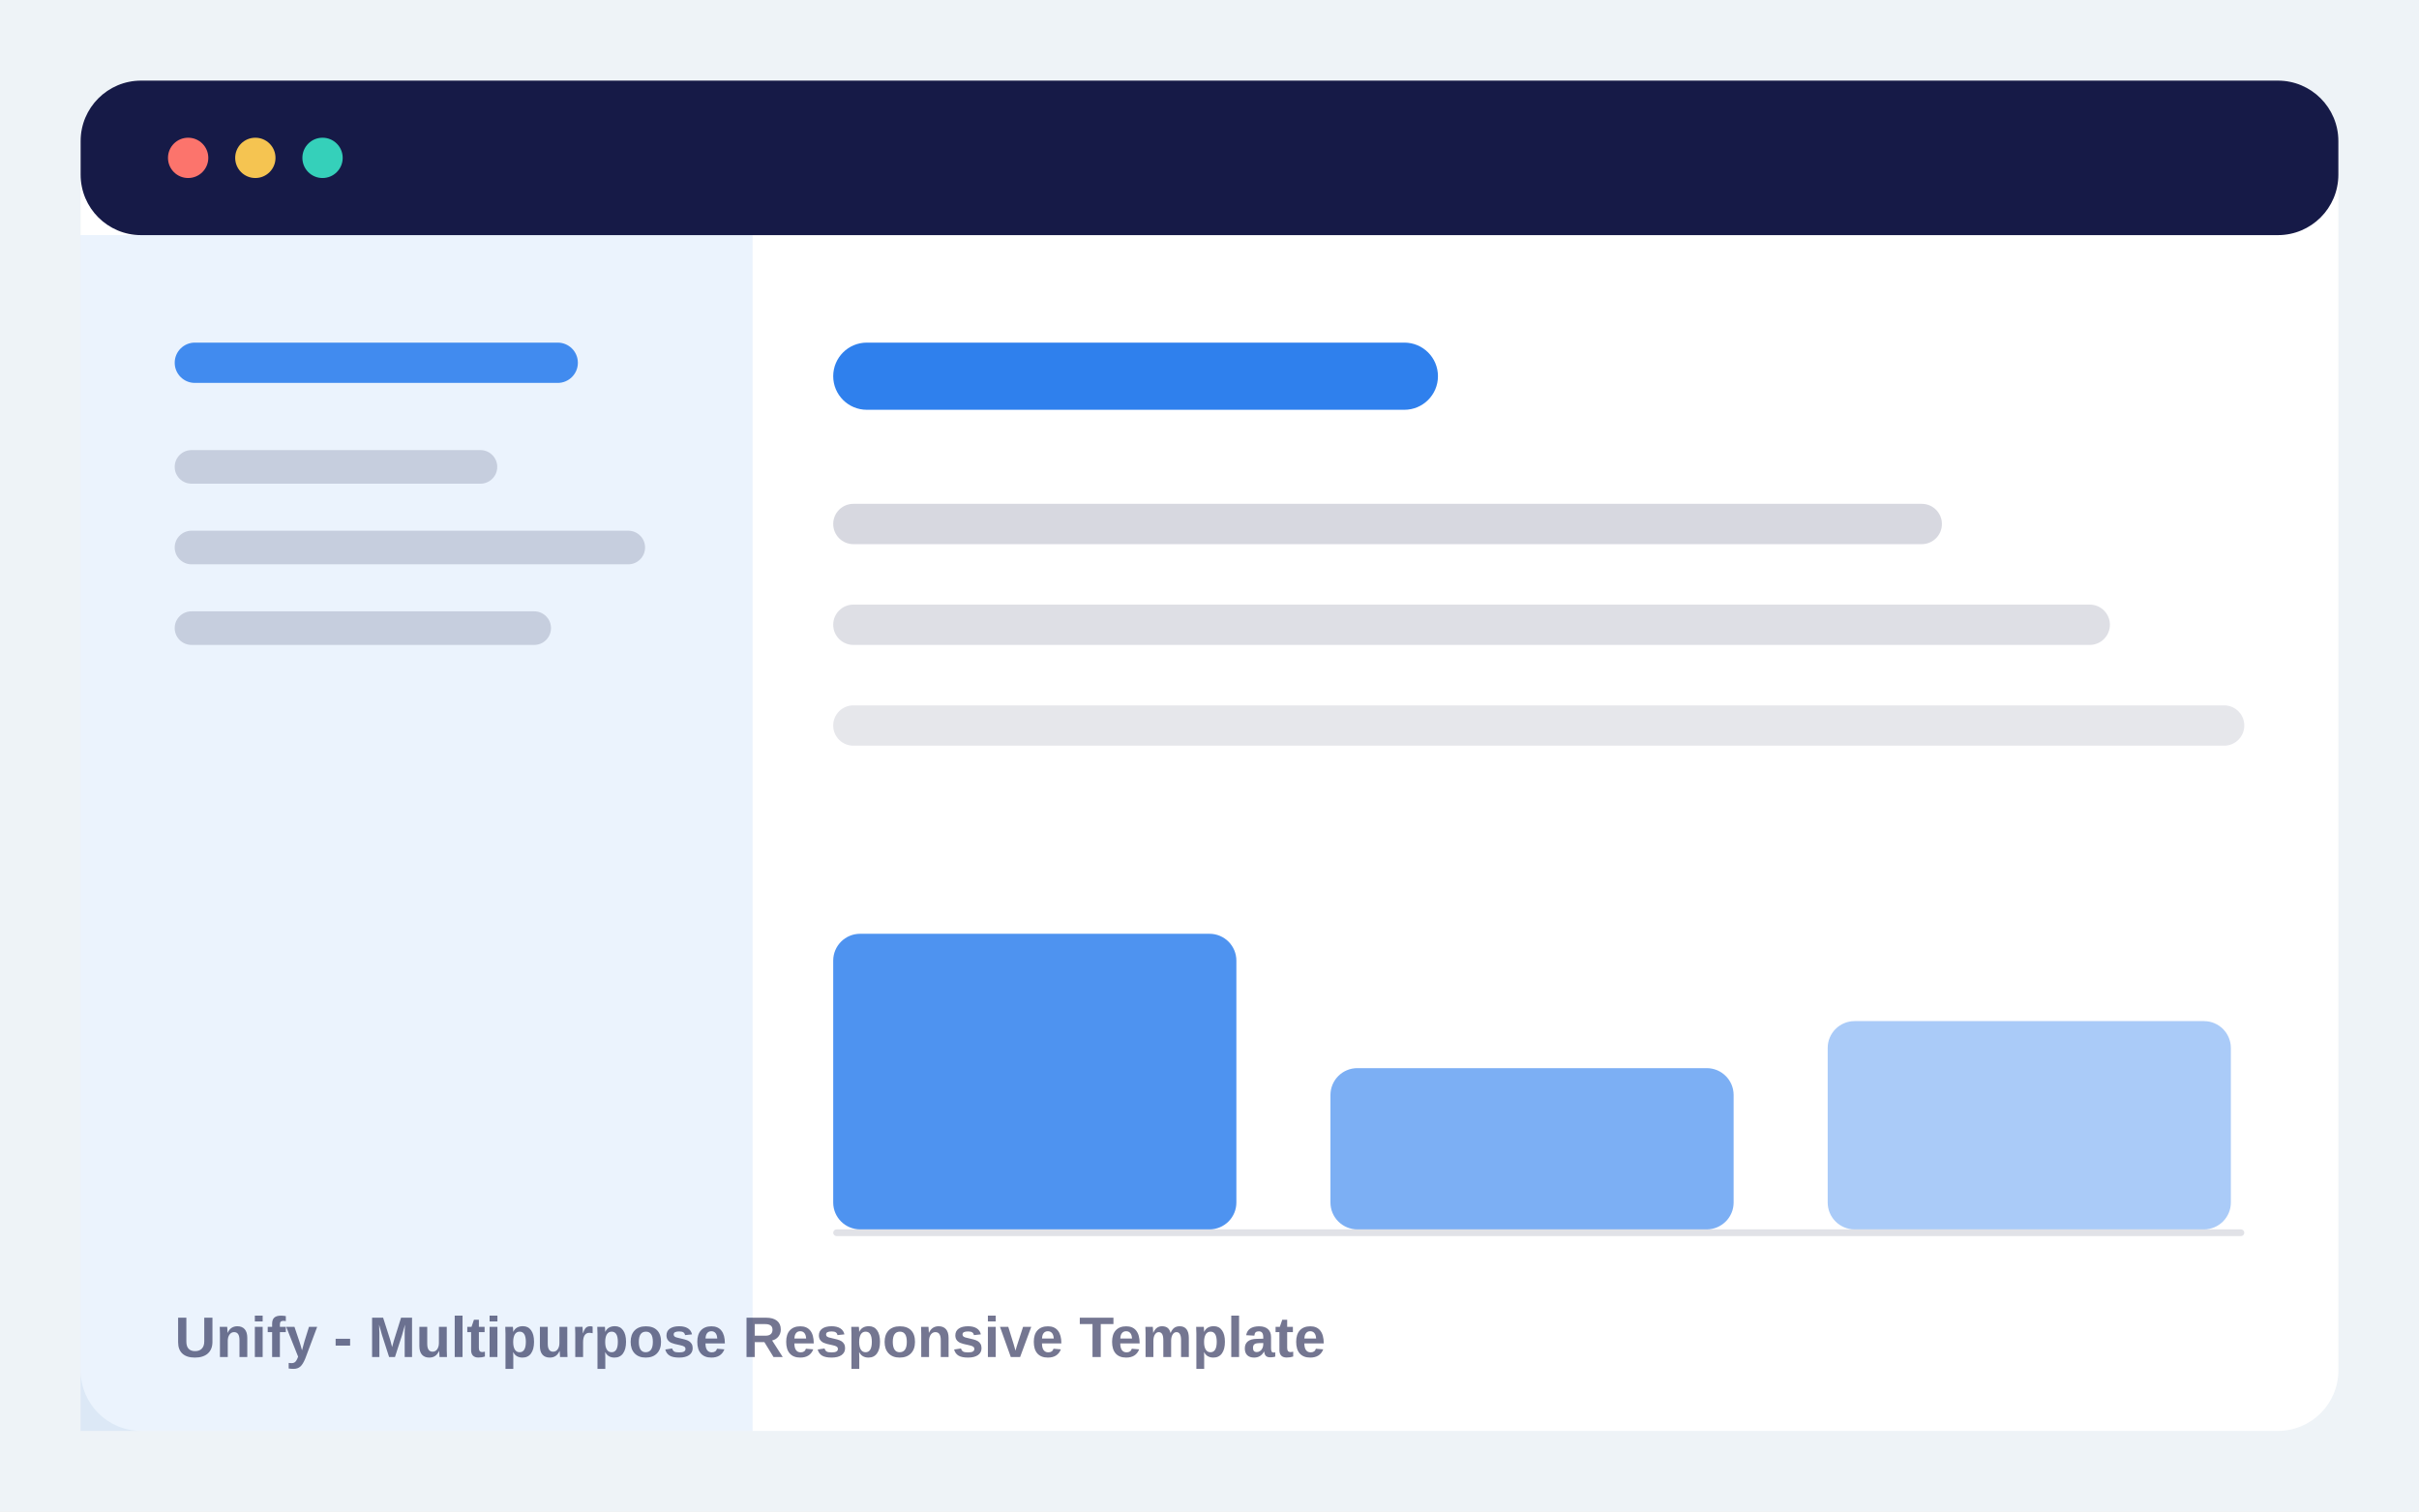
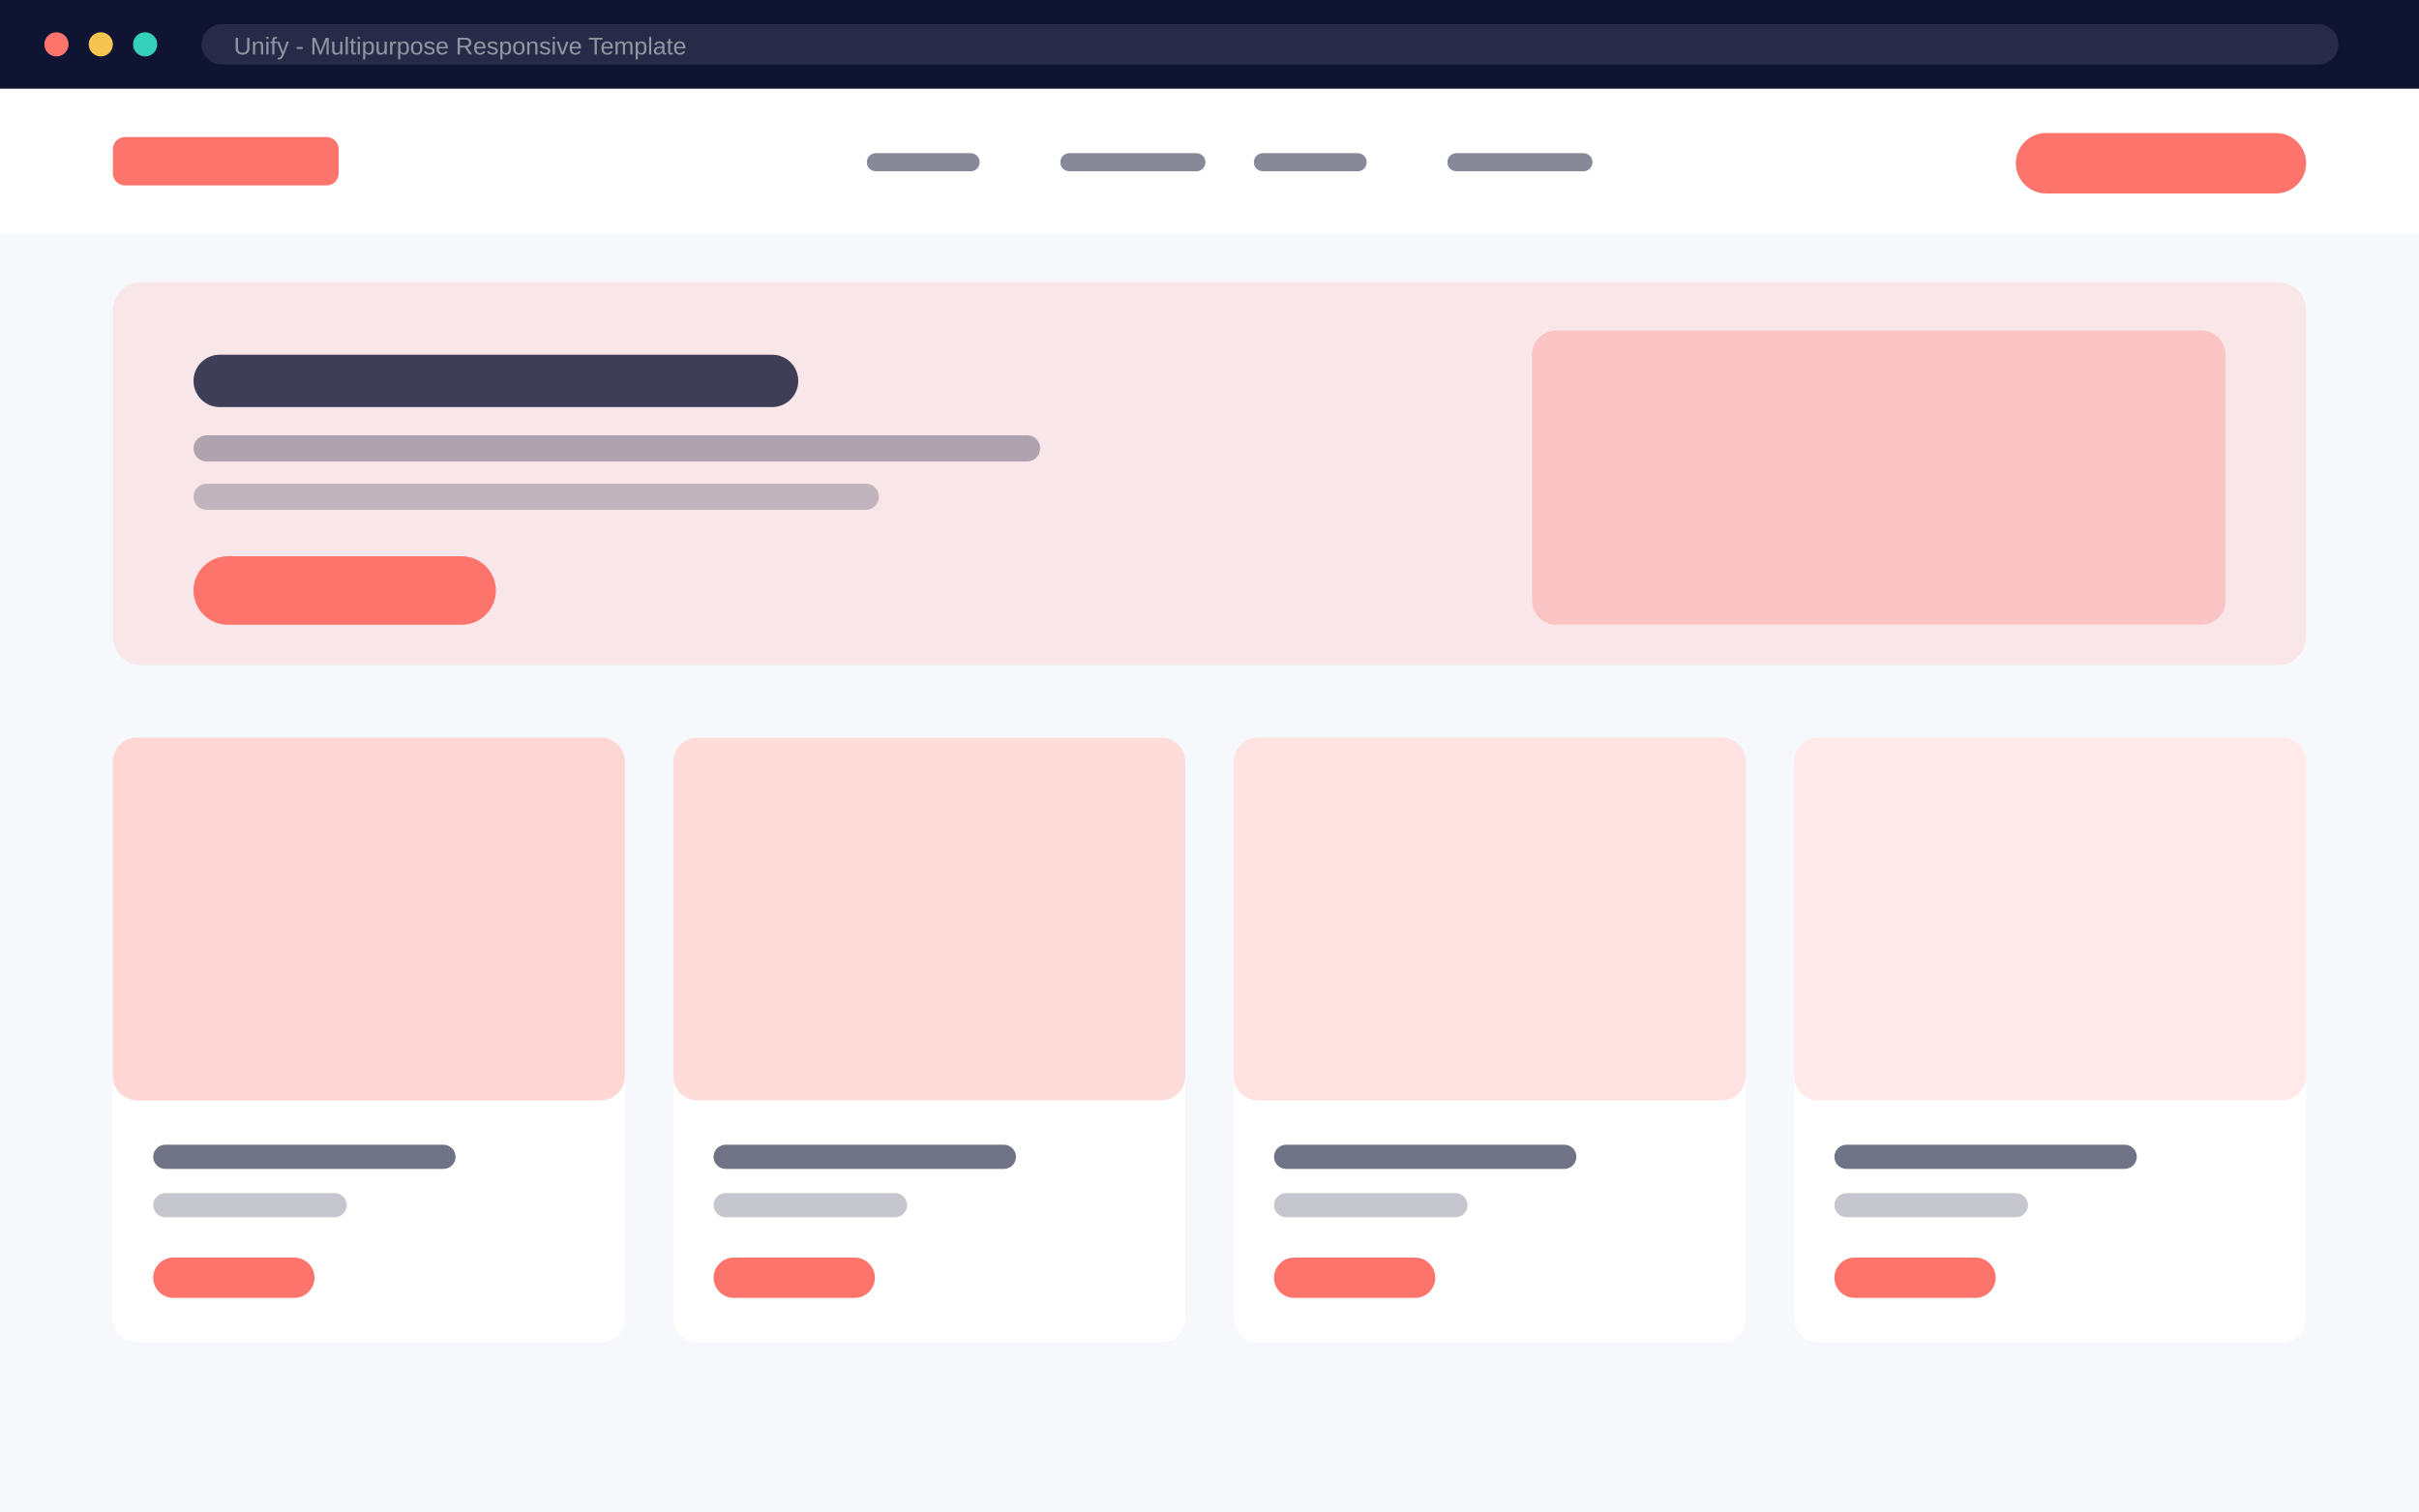
- <svg xmlns="http://www.w3.org/2000/svg" viewBox="0 0 720 450" width="720" height="450" role="img" aria-label="Unify - Multipurpose Responsive Template">
-   <rect width="720" height="450" fill="#eef3f7" />
-   <rect x="24" y="24" width="672" height="402" rx="18" fill="#ffffff" />
-   <rect x="24" y="24" width="672" height="46" rx="18" fill="#020637" opacity="0.92" />
-   <circle cx="56" cy="47" r="6" fill="#fc746c" />
-   <circle cx="76" cy="47" r="6" fill="#f5c451" />
-   <circle cx="96" cy="47" r="6" fill="#35d0ba" />
-   <rect x="24" y="70" width="200" height="356" fill="#2f80ed" opacity="0.1" />
-   <rect x="52" y="102" width="120" height="12" rx="6" fill="#2f80ed" opacity="0.9" />
-   <rect x="52" y="134" width="96" height="10" rx="5" fill="#020637" opacity="0.16" />
-   <rect x="52" y="158" width="140" height="10" rx="5" fill="#020637" opacity="0.16" />
-   <rect x="52" y="182" width="112" height="10" rx="5" fill="#020637" opacity="0.16" />
-   <rect x="248" y="102" width="180" height="20" rx="10" fill="#2f80ed" />
-   <rect x="248" y="150" width="330" height="12" rx="6" fill="#020637" opacity="0.16" />
-   <rect x="248" y="180" width="380" height="12" rx="6" fill="#020637" opacity="0.13" />
-   <rect x="248" y="210" width="420" height="12" rx="6" fill="#020637" opacity="0.1" />
-   <rect x="248" y="278" width="120" height="88" rx="8" fill="#2f80ed" opacity="0.85" />
-   <rect x="396" y="318" width="120" height="48" rx="8" fill="#2f80ed" opacity="0.63" />
-   <rect x="544" y="304" width="120" height="62" rx="8" fill="#2f80ed" opacity="0.41" />
-   <rect x="248" y="366" width="420" height="2" rx="1" fill="#020637" opacity="0.12" />
-   <text x="52" y="404" font-family="Manrope, Arial, sans-serif" font-size="17" font-weight="700" fill="#020637" opacity="0.55">Unify - Multipurpose Responsive Template</text>
+ <svg xmlns="http://www.w3.org/2000/svg" viewBox="0 0 1200 750" width="1200" height="750" role="img" aria-label="Unify - Multipurpose Responsive Template">
+   <rect width="1200" height="750" fill="#ffffff" />
+   <rect x="0" y="44" width="1200" height="750" fill="#f7f8fc" />
+   <rect x="0" y="44" width="1200" height="72" fill="#ffffff" />
+   <rect x="56" y="68" width="112" height="24" rx="6" fill="#fc746c" />
+   <rect x="430" y="76" width="56" height="9" rx="4.5" fill="#101433" opacity="0.5" />
+   <rect x="526" y="76" width="72" height="9" rx="4.5" fill="#101433" opacity="0.5" />
+   <rect x="622" y="76" width="56" height="9" rx="4.5" fill="#101433" opacity="0.5" />
+   <rect x="718" y="76" width="72" height="9" rx="4.5" fill="#101433" opacity="0.5" />
+   <rect x="1000" y="66" width="144" height="30" rx="15" fill="#fc746c" />
+   <rect x="56" y="140" width="1088" height="190" rx="14" fill="#fc746c" opacity="0.14" />
+   <rect x="96" y="176" width="300" height="26" rx="13" fill="#101433" opacity="0.8" />
+   <rect x="96" y="216" width="420" height="13" rx="6.5" fill="#101433" opacity="0.32" />
+   <rect x="96" y="240" width="340" height="13" rx="6.5" fill="#101433" opacity="0.24" />
+   <rect x="96" y="276" width="150" height="34" rx="17" fill="#fc746c" />
+   <rect x="760" y="164" width="344" height="146" rx="12" fill="#fc746c" opacity="0.3" />
+   <rect x="56" y="366" width="254" height="300" rx="12" fill="#ffffff" />
+   <rect x="56" y="366" width="254" height="180" rx="12" fill="#fc746c" opacity="0.3" />
+   <rect x="76" y="568" width="150" height="12" rx="6" fill="#101433" opacity="0.6" />
+   <rect x="76" y="592" width="96" height="12" rx="6" fill="#101433" opacity="0.24" />
+   <rect x="76" y="624" width="80" height="20" rx="10" fill="#fc746c" />
+   <rect x="334" y="366" width="254" height="300" rx="12" fill="#ffffff" />
+   <rect x="334" y="366" width="254" height="180" rx="12" fill="#fc746c" opacity="0.25" />
+   <rect x="354" y="568" width="150" height="12" rx="6" fill="#101433" opacity="0.6" />
+   <rect x="354" y="592" width="96" height="12" rx="6" fill="#101433" opacity="0.24" />
+   <rect x="354" y="624" width="80" height="20" rx="10" fill="#fc746c" />
+   <rect x="612" y="366" width="254" height="300" rx="12" fill="#ffffff" />
+   <rect x="612" y="366" width="254" height="180" rx="12" fill="#fc746c" opacity="0.2" />
+   <rect x="632" y="568" width="150" height="12" rx="6" fill="#101433" opacity="0.6" />
+   <rect x="632" y="592" width="96" height="12" rx="6" fill="#101433" opacity="0.24" />
+   <rect x="632" y="624" width="80" height="20" rx="10" fill="#fc746c" />
+   <rect x="890" y="366" width="254" height="300" rx="12" fill="#ffffff" />
+   <rect x="890" y="366" width="254" height="180" rx="12" fill="#fc746c" opacity="0.15" />
+   <rect x="910" y="568" width="150" height="12" rx="6" fill="#101433" opacity="0.6" />
+   <rect x="910" y="592" width="96" height="12" rx="6" fill="#101433" opacity="0.24" />
+   <rect x="910" y="624" width="80" height="20" rx="10" fill="#fc746c" />
+   <g>
+     <rect x="0" y="0" width="1200" height="44" fill="#101433" />
+     <circle cx="28" cy="22" r="6" fill="#fc746c" />
+     <circle cx="50" cy="22" r="6" fill="#f5c451" />
+     <circle cx="72" cy="22" r="6" fill="#35d0ba" />
+     <rect x="100" y="12" width="1060" height="20" rx="10" fill="#ffffff" opacity="0.1" />
+     <text x="116" y="27" font-family="Manrope, Arial, sans-serif" font-size="12" fill="#ffffff" opacity="0.5">Unify - Multipurpose Responsive Template</text>
+   </g>
</svg>
